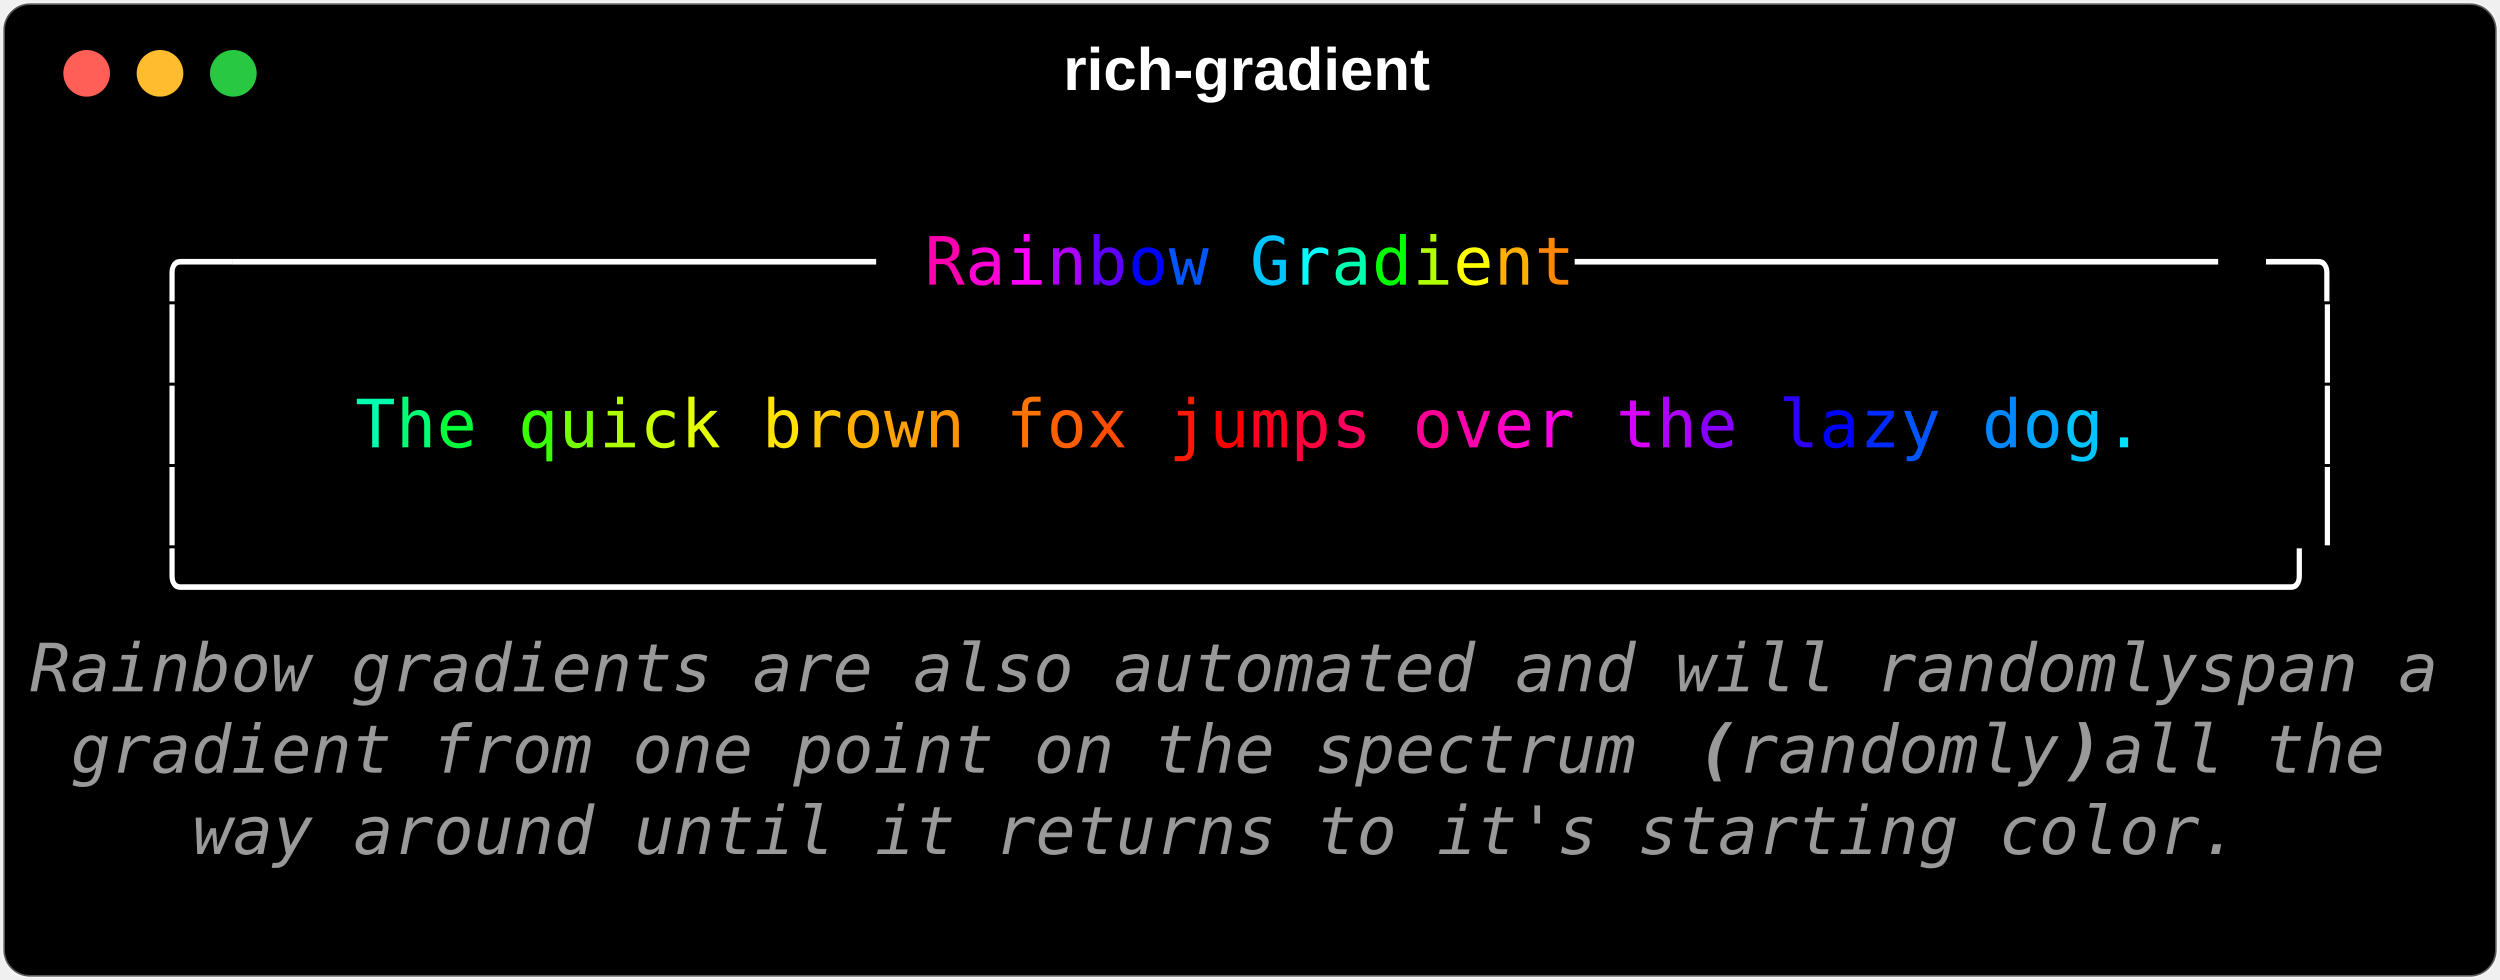
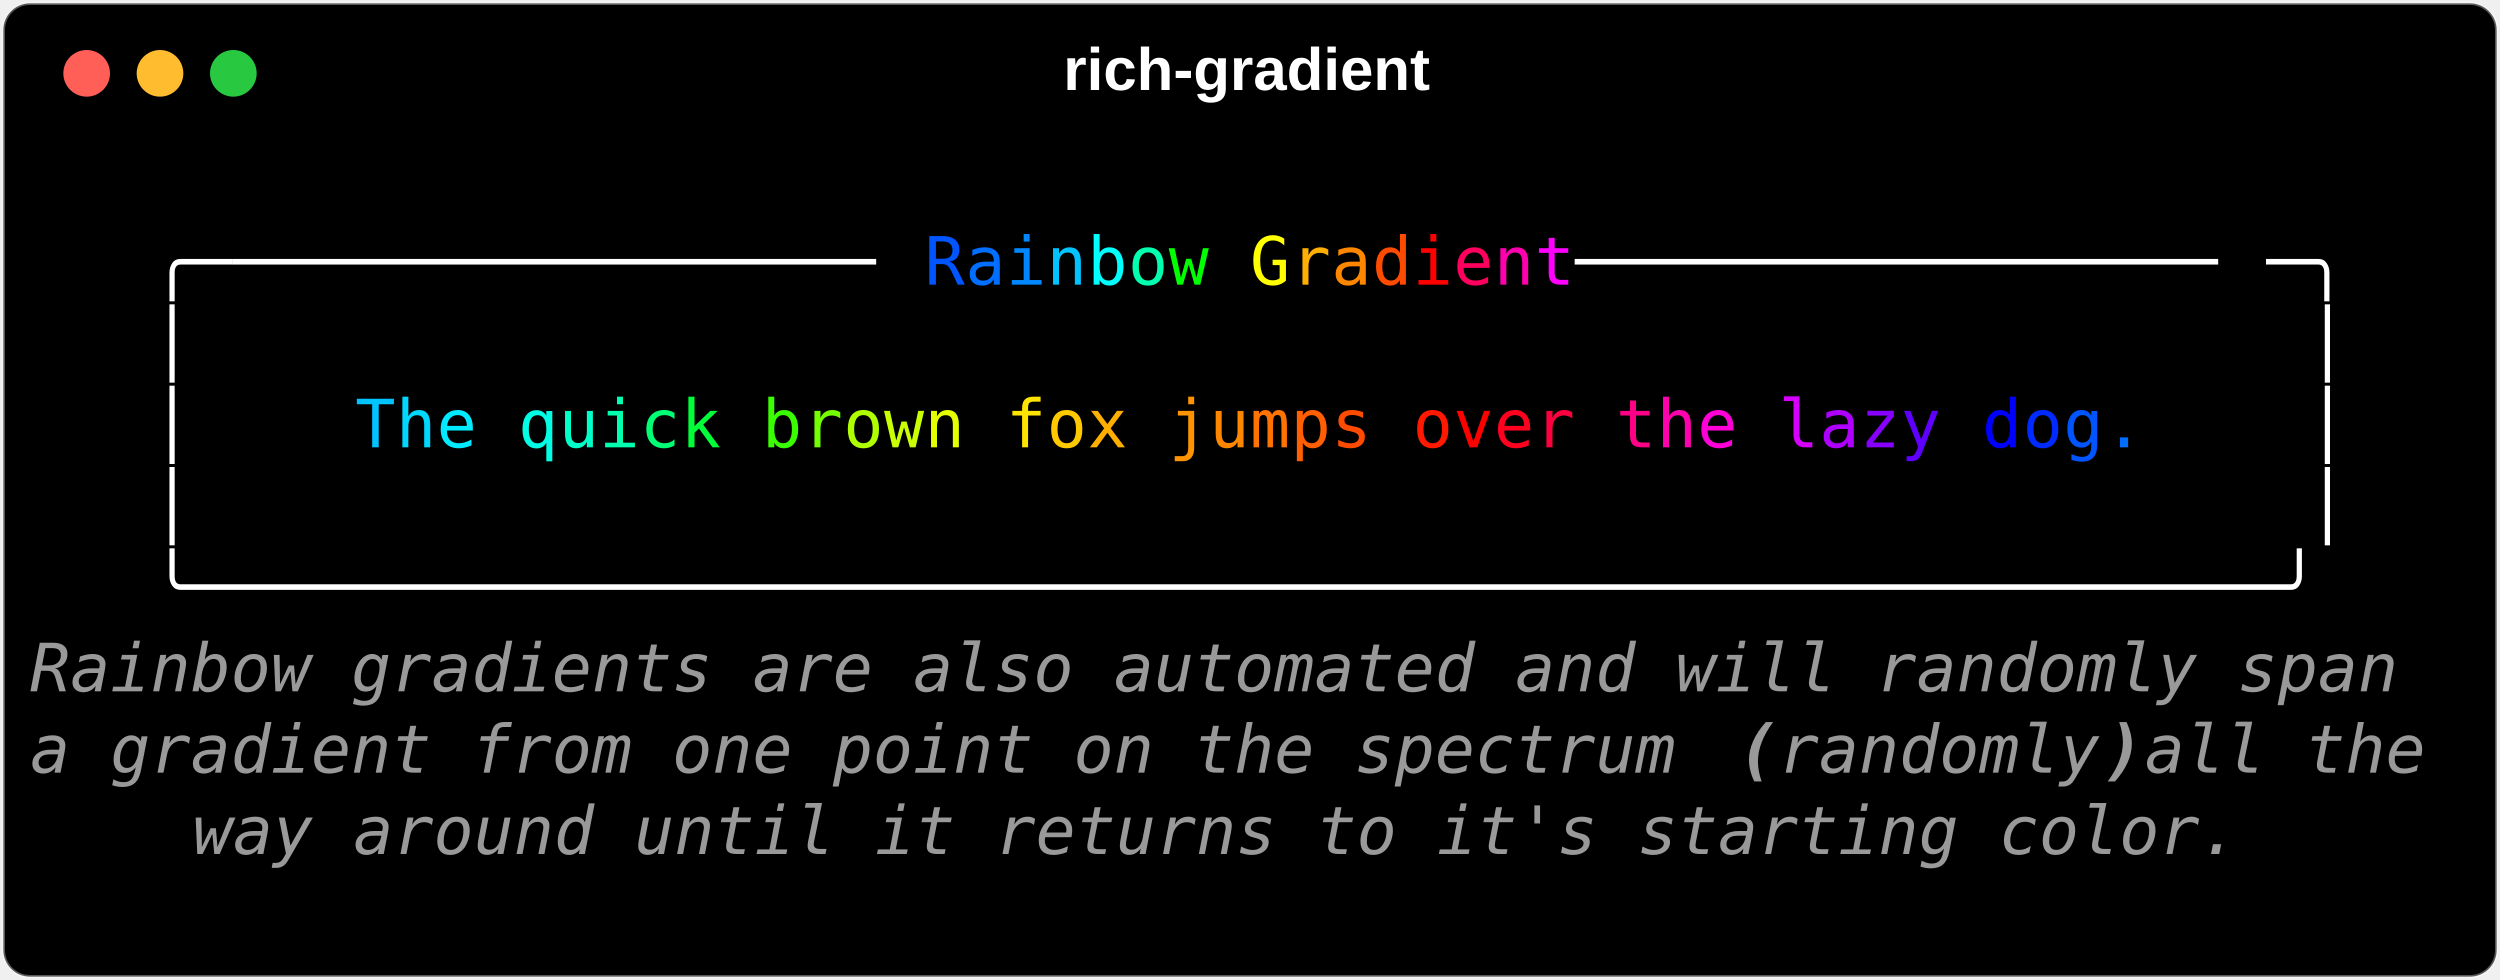
<svg xmlns="http://www.w3.org/2000/svg" class="rich-terminal" viewBox="0 0 750 294.0">
  <style>

    @font-face {
        font-family: "Fira Code";
        src: local("FiraCode-Regular"),
                url("https://cdnjs.cloudflare.com/ajax/libs/firacode/6.2.0/woff2/FiraCode-Regular.woff2") format("woff2"),
                url("https://cdnjs.cloudflare.com/ajax/libs/firacode/6.2.0/woff/FiraCode-Regular.woff") format("woff");
        font-style: normal;
        font-weight: 400;
    }
    @font-face {
        font-family: "Fira Code";
        src: local("FiraCode-Bold"),
                url("https://cdnjs.cloudflare.com/ajax/libs/firacode/6.2.0/woff2/FiraCode-Bold.woff2") format("woff2"),
                url("https://cdnjs.cloudflare.com/ajax/libs/firacode/6.2.0/woff/FiraCode-Bold.woff") format("woff");
        font-style: bold;
        font-weight: 700;
    }

-     .terminal-4186754925-matrix {
+     .terminal-127388069-matrix {
        font-family: Fira Code, monospace;
        font-size: 20px;
        line-height: 24.4px;
        font-variant-east-asian: full-width;
    }

-     .terminal-4186754925-title {
+     .terminal-127388069-title {
        font-size: 18px;
        font-weight: bold;
        font-family: arial;
    }

-     .terminal-4186754925-r1 { fill: #ffffff }
- .terminal-4186754925-r2 { fill: #ff00af }
- .terminal-4186754925-r3 { fill: #ff00d7 }
- .terminal-4186754925-r4 { fill: #ff00ff }
- .terminal-4186754925-r5 { fill: #af00ff }
- .terminal-4186754925-r6 { fill: #5f00ff }
- .terminal-4186754925-r7 { fill: #0000ff }
- .terminal-4186754925-r8 { fill: #0055ff }
- .terminal-4186754925-r9 { fill: #0087ff }
- .terminal-4186754925-r10 { fill: #00c3ff }
- .terminal-4186754925-r11 { fill: #00ffff }
- .terminal-4186754925-r12 { fill: #00ffaf }
- .terminal-4186754925-r13 { fill: #00ff00 }
- .terminal-4186754925-r14 { fill: #afff00 }
- .terminal-4186754925-r15 { fill: #ffff00 }
- .terminal-4186754925-r16 { fill: #ffaf00 }
- .terminal-4186754925-r17 { fill: #ff8700 }
- .terminal-4186754925-r18 { fill: #00ff74 }
- .terminal-4186754925-r19 { fill: #00ff3a }
- .terminal-4186754925-r20 { fill: #3aff00 }
- .terminal-4186754925-r21 { fill: #74ff00 }
- .terminal-4186754925-r22 { fill: #c9ff00 }
- .terminal-4186754925-r23 { fill: #e4ff00 }
- .terminal-4186754925-r24 { fill: #ffe400 }
- .terminal-4186754925-r25 { fill: #ffc900 }
- .terminal-4186754925-r26 { fill: #ffa100 }
- .terminal-4186754925-r27 { fill: #ff9400 }
- .terminal-4186754925-r28 { fill: #ff7300 }
- .terminal-4186754925-r29 { fill: #ff5f00 }
- .terminal-4186754925-r30 { fill: #ff4b00 }
- .terminal-4186754925-r31 { fill: #ff3200 }
- .terminal-4186754925-r32 { fill: #ff1900 }
- .terminal-4186754925-r33 { fill: #ff0000 }
- .terminal-4186754925-r34 { fill: #ff001f }
- .terminal-4186754925-r35 { fill: #ff003f }
- .terminal-4186754925-r36 { fill: #ff005f }
- .terminal-4186754925-r37 { fill: #ff0079 }
- .terminal-4186754925-r38 { fill: #ff0094 }
- .terminal-4186754925-r39 { fill: #ff00c9 }
- .terminal-4186754925-r40 { fill: #ff00e4 }
- .terminal-4186754925-r41 { fill: #d700ff }
- .terminal-4186754925-r42 { fill: #8700ff }
- .terminal-4186754925-r43 { fill: #2f00ff }
- .terminal-4186754925-r44 { fill: #002aff }
- .terminal-4186754925-r45 { fill: #006eff }
- .terminal-4186754925-r46 { fill: #00a5ff }
- .terminal-4186754925-r47 { fill: #00e1ff }
- .terminal-4186754925-r48 { fill: #999999;font-style: italic; }
- .terminal-4186754925-r49 { fill: #999999;font-weight: bold;font-style: italic; }
+     .terminal-127388069-r1 { fill: #ffffff }
+ .terminal-127388069-r2 { fill: #0055ff }
+ .terminal-127388069-r3 { fill: #006eff }
+ .terminal-127388069-r4 { fill: #0087ff }
+ .terminal-127388069-r5 { fill: #00c3ff }
+ .terminal-127388069-r6 { fill: #00ffff }
+ .terminal-127388069-r7 { fill: #00ffaf }
+ .terminal-127388069-r8 { fill: #00ff00 }
+ .terminal-127388069-r9 { fill: #afff00 }
+ .terminal-127388069-r10 { fill: #ffff00 }
+ .terminal-127388069-r11 { fill: #ffaf00 }
+ .terminal-127388069-r12 { fill: #ff8700 }
+ .terminal-127388069-r13 { fill: #ff4b00 }
+ .terminal-127388069-r14 { fill: #ff0000 }
+ .terminal-127388069-r15 { fill: #ff005f }
+ .terminal-127388069-r16 { fill: #ff00af }
+ .terminal-127388069-r17 { fill: #ff00ff }
+ .terminal-127388069-r18 { fill: #00d7ff }
+ .terminal-127388069-r19 { fill: #00ebff }
+ .terminal-127388069-r20 { fill: #00ffe4 }
+ .terminal-127388069-r21 { fill: #00ffc9 }
+ .terminal-127388069-r22 { fill: #00ff74 }
+ .terminal-127388069-r23 { fill: #00ff3a }
+ .terminal-127388069-r24 { fill: #3aff00 }
+ .terminal-127388069-r25 { fill: #74ff00 }
+ .terminal-127388069-r26 { fill: #c9ff00 }
+ .terminal-127388069-r27 { fill: #e4ff00 }
+ .terminal-127388069-r28 { fill: #ffe400 }
+ .terminal-127388069-r29 { fill: #ffc900 }
+ .terminal-127388069-r30 { fill: #ffa100 }
+ .terminal-127388069-r31 { fill: #ff9400 }
+ .terminal-127388069-r32 { fill: #ff7300 }
+ .terminal-127388069-r33 { fill: #ff5f00 }
+ .terminal-127388069-r34 { fill: #ff3200 }
+ .terminal-127388069-r35 { fill: #ff1900 }
+ .terminal-127388069-r36 { fill: #ff001f }
+ .terminal-127388069-r37 { fill: #ff003f }
+ .terminal-127388069-r38 { fill: #ff0087 }
+ .terminal-127388069-r39 { fill: #ff00d7 }
+ .terminal-127388069-r40 { fill: #d700ff }
+ .terminal-127388069-r41 { fill: #af00ff }
+ .terminal-127388069-r42 { fill: #8700ff }
+ .terminal-127388069-r43 { fill: #5f00ff }
+ .terminal-127388069-r44 { fill: #2f00ff }
+ .terminal-127388069-r45 { fill: #0000ff }
+ .terminal-127388069-r46 { fill: #002aff }
+ .terminal-127388069-r47 { fill: #999999;font-style: italic; }
+ .terminal-127388069-r48 { fill: #999999;font-weight: bold;font-style: italic; }
    </style>
  <defs>
-     <clipPath id="terminal-4186754925-clip-terminal">
+     <clipPath id="terminal-127388069-clip-terminal">
      <rect x="0" y="0" width="731.0" height="243.0" />
    </clipPath>
-     <clipPath id="terminal-4186754925-line-0">
+     <clipPath id="terminal-127388069-line-0">
      <rect x="0" y="1.5" width="732" height="24.65" />
    </clipPath>
-     <clipPath id="terminal-4186754925-line-1">
+     <clipPath id="terminal-127388069-line-1">
      <rect x="0" y="25.9" width="732" height="24.65" />
    </clipPath>
-     <clipPath id="terminal-4186754925-line-2">
+     <clipPath id="terminal-127388069-line-2">
      <rect x="0" y="50.3" width="732" height="24.65" />
    </clipPath>
-     <clipPath id="terminal-4186754925-line-3">
+     <clipPath id="terminal-127388069-line-3">
      <rect x="0" y="74.7" width="732" height="24.65" />
    </clipPath>
-     <clipPath id="terminal-4186754925-line-4">
+     <clipPath id="terminal-127388069-line-4">
      <rect x="0" y="99.1" width="732" height="24.65" />
    </clipPath>
-     <clipPath id="terminal-4186754925-line-5">
+     <clipPath id="terminal-127388069-line-5">
      <rect x="0" y="123.5" width="732" height="24.65" />
    </clipPath>
-     <clipPath id="terminal-4186754925-line-6">
+     <clipPath id="terminal-127388069-line-6">
      <rect x="0" y="147.9" width="732" height="24.65" />
    </clipPath>
-     <clipPath id="terminal-4186754925-line-7">
+     <clipPath id="terminal-127388069-line-7">
      <rect x="0" y="172.3" width="732" height="24.65" />
    </clipPath>
-     <clipPath id="terminal-4186754925-line-8">
+     <clipPath id="terminal-127388069-line-8">
      <rect x="0" y="196.7" width="732" height="24.65" />
    </clipPath>
  </defs>
  <rect fill="#000000" stroke="rgba(255,255,255,0.35)" stroke-width="1" x="1" y="1" width="748" height="292" rx="8" />
-   <text class="terminal-4186754925-title" fill="#ffffff" text-anchor="middle" x="374" y="27">rich-gradient</text>
+   <text class="terminal-127388069-title" fill="#ffffff" text-anchor="middle" x="374" y="27">rich-gradient</text>
  <g transform="translate(26,22)">
    <circle cx="0" cy="0" r="7" fill="#ff5f57" />
    <circle cx="22" cy="0" r="7" fill="#febc2e" />
    <circle cx="44" cy="0" r="7" fill="#28c840" />
  </g>
-   <g transform="translate(9, 41)" clip-path="url(#terminal-4186754925-clip-terminal)">
-     <g class="terminal-4186754925-matrix">
-       <text class="terminal-4186754925-r1" x="732" y="20" textLength="12.2" clip-path="url(#terminal-4186754925-line-0)">
- </text>
-       <text class="terminal-4186754925-r1" x="36.6" y="44.4" textLength="24.4" clip-path="url(#terminal-4186754925-line-1)">╭─</text>
-       <text class="terminal-4186754925-r1" x="61" y="44.4" textLength="207.4" clip-path="url(#terminal-4186754925-line-1)">──────────────── </text>
-       <text class="terminal-4186754925-r2" x="268.4" y="44.4" textLength="12.2" clip-path="url(#terminal-4186754925-line-1)">R</text>
-       <text class="terminal-4186754925-r3" x="280.6" y="44.4" textLength="12.2" clip-path="url(#terminal-4186754925-line-1)">a</text>
-       <text class="terminal-4186754925-r4" x="292.8" y="44.4" textLength="12.2" clip-path="url(#terminal-4186754925-line-1)">i</text>
-       <text class="terminal-4186754925-r5" x="305" y="44.4" textLength="12.2" clip-path="url(#terminal-4186754925-line-1)">n</text>
-       <text class="terminal-4186754925-r6" x="317.2" y="44.4" textLength="12.2" clip-path="url(#terminal-4186754925-line-1)">b</text>
-       <text class="terminal-4186754925-r7" x="329.4" y="44.4" textLength="12.2" clip-path="url(#terminal-4186754925-line-1)">o</text>
-       <text class="terminal-4186754925-r8" x="341.6" y="44.4" textLength="12.2" clip-path="url(#terminal-4186754925-line-1)">w</text>
-       <text class="terminal-4186754925-r10" x="366" y="44.4" textLength="12.2" clip-path="url(#terminal-4186754925-line-1)">G</text>
-       <text class="terminal-4186754925-r11" x="378.2" y="44.4" textLength="12.2" clip-path="url(#terminal-4186754925-line-1)">r</text>
-       <text class="terminal-4186754925-r12" x="390.4" y="44.4" textLength="12.2" clip-path="url(#terminal-4186754925-line-1)">a</text>
-       <text class="terminal-4186754925-r13" x="402.6" y="44.4" textLength="12.2" clip-path="url(#terminal-4186754925-line-1)">d</text>
-       <text class="terminal-4186754925-r14" x="414.8" y="44.4" textLength="12.2" clip-path="url(#terminal-4186754925-line-1)">i</text>
-       <text class="terminal-4186754925-r15" x="427" y="44.4" textLength="12.2" clip-path="url(#terminal-4186754925-line-1)">e</text>
-       <text class="terminal-4186754925-r16" x="439.2" y="44.4" textLength="12.2" clip-path="url(#terminal-4186754925-line-1)">n</text>
-       <text class="terminal-4186754925-r17" x="451.4" y="44.4" textLength="12.2" clip-path="url(#terminal-4186754925-line-1)">t</text>
-       <text class="terminal-4186754925-r1" x="463.6" y="44.4" textLength="207.4" clip-path="url(#terminal-4186754925-line-1)"> ────────────────</text>
-       <text class="terminal-4186754925-r1" x="671" y="44.4" textLength="24.4" clip-path="url(#terminal-4186754925-line-1)">─╮</text>
-       <text class="terminal-4186754925-r1" x="732" y="44.4" textLength="12.2" clip-path="url(#terminal-4186754925-line-1)">
- </text>
-       <text class="terminal-4186754925-r1" x="36.6" y="68.8" textLength="12.2" clip-path="url(#terminal-4186754925-line-2)">│</text>
-       <text class="terminal-4186754925-r1" x="683.2" y="68.8" textLength="12.2" clip-path="url(#terminal-4186754925-line-2)">│</text>
-       <text class="terminal-4186754925-r1" x="732" y="68.8" textLength="12.2" clip-path="url(#terminal-4186754925-line-2)">
- </text>
-       <text class="terminal-4186754925-r1" x="36.6" y="93.2" textLength="12.2" clip-path="url(#terminal-4186754925-line-3)">│</text>
-       <text class="terminal-4186754925-r12" x="97.6" y="93.2" textLength="12.2" clip-path="url(#terminal-4186754925-line-3)">T</text>
-       <text class="terminal-4186754925-r18" x="109.8" y="93.2" textLength="12.2" clip-path="url(#terminal-4186754925-line-3)">h</text>
-       <text class="terminal-4186754925-r19" x="122" y="93.2" textLength="12.2" clip-path="url(#terminal-4186754925-line-3)">e</text>
-       <text class="terminal-4186754925-r20" x="146.4" y="93.2" textLength="12.2" clip-path="url(#terminal-4186754925-line-3)">q</text>
-       <text class="terminal-4186754925-r21" x="158.6" y="93.2" textLength="12.2" clip-path="url(#terminal-4186754925-line-3)">u</text>
-       <text class="terminal-4186754925-r14" x="170.8" y="93.2" textLength="12.2" clip-path="url(#terminal-4186754925-line-3)">i</text>
-       <text class="terminal-4186754925-r22" x="183" y="93.2" textLength="12.2" clip-path="url(#terminal-4186754925-line-3)">c</text>
-       <text class="terminal-4186754925-r23" x="195.2" y="93.2" textLength="12.2" clip-path="url(#terminal-4186754925-line-3)">k</text>
-       <text class="terminal-4186754925-r24" x="219.6" y="93.2" textLength="12.2" clip-path="url(#terminal-4186754925-line-3)">b</text>
-       <text class="terminal-4186754925-r25" x="231.8" y="93.2" textLength="12.2" clip-path="url(#terminal-4186754925-line-3)">r</text>
-       <text class="terminal-4186754925-r16" x="244" y="93.2" textLength="12.2" clip-path="url(#terminal-4186754925-line-3)">o</text>
-       <text class="terminal-4186754925-r26" x="256.2" y="93.2" textLength="12.2" clip-path="url(#terminal-4186754925-line-3)">w</text>
-       <text class="terminal-4186754925-r27" x="268.4" y="93.2" textLength="12.2" clip-path="url(#terminal-4186754925-line-3)">n</text>
-       <text class="terminal-4186754925-r28" x="292.8" y="93.2" textLength="12.2" clip-path="url(#terminal-4186754925-line-3)">f</text>
-       <text class="terminal-4186754925-r29" x="305" y="93.2" textLength="12.2" clip-path="url(#terminal-4186754925-line-3)">o</text>
-       <text class="terminal-4186754925-r30" x="317.2" y="93.2" textLength="12.2" clip-path="url(#terminal-4186754925-line-3)">x</text>
-       <text class="terminal-4186754925-r32" x="341.6" y="93.2" textLength="12.2" clip-path="url(#terminal-4186754925-line-3)">j</text>
-       <text class="terminal-4186754925-r33" x="353.8" y="93.2" textLength="12.2" clip-path="url(#terminal-4186754925-line-3)">u</text>
-       <text class="terminal-4186754925-r34" x="366" y="93.2" textLength="12.2" clip-path="url(#terminal-4186754925-line-3)">m</text>
-       <text class="terminal-4186754925-r35" x="378.2" y="93.2" textLength="12.2" clip-path="url(#terminal-4186754925-line-3)">p</text>
-       <text class="terminal-4186754925-r36" x="390.4" y="93.2" textLength="12.2" clip-path="url(#terminal-4186754925-line-3)">s</text>
-       <text class="terminal-4186754925-r38" x="414.8" y="93.2" textLength="12.2" clip-path="url(#terminal-4186754925-line-3)">o</text>
-       <text class="terminal-4186754925-r2" x="427" y="93.2" textLength="12.2" clip-path="url(#terminal-4186754925-line-3)">v</text>
-       <text class="terminal-4186754925-r39" x="439.2" y="93.2" textLength="12.2" clip-path="url(#terminal-4186754925-line-3)">e</text>
-       <text class="terminal-4186754925-r40" x="451.4" y="93.2" textLength="12.2" clip-path="url(#terminal-4186754925-line-3)">r</text>
-       <text class="terminal-4186754925-r41" x="475.8" y="93.2" textLength="12.2" clip-path="url(#terminal-4186754925-line-3)">t</text>
-       <text class="terminal-4186754925-r5" x="488" y="93.2" textLength="12.2" clip-path="url(#terminal-4186754925-line-3)">h</text>
-       <text class="terminal-4186754925-r42" x="500.2" y="93.2" textLength="12.2" clip-path="url(#terminal-4186754925-line-3)">e</text>
-       <text class="terminal-4186754925-r43" x="524.6" y="93.2" textLength="12.2" clip-path="url(#terminal-4186754925-line-3)">l</text>
-       <text class="terminal-4186754925-r7" x="536.8" y="93.2" textLength="12.2" clip-path="url(#terminal-4186754925-line-3)">a</text>
-       <text class="terminal-4186754925-r44" x="549" y="93.2" textLength="12.2" clip-path="url(#terminal-4186754925-line-3)">z</text>
-       <text class="terminal-4186754925-r8" x="561.2" y="93.2" textLength="12.2" clip-path="url(#terminal-4186754925-line-3)">y</text>
-       <text class="terminal-4186754925-r9" x="585.6" y="93.2" textLength="12.2" clip-path="url(#terminal-4186754925-line-3)">d</text>
-       <text class="terminal-4186754925-r46" x="597.8" y="93.2" textLength="12.2" clip-path="url(#terminal-4186754925-line-3)">o</text>
-       <text class="terminal-4186754925-r10" x="610" y="93.2" textLength="12.2" clip-path="url(#terminal-4186754925-line-3)">g</text>
-       <text class="terminal-4186754925-r47" x="622.2" y="93.2" textLength="12.2" clip-path="url(#terminal-4186754925-line-3)">.</text>
-       <text class="terminal-4186754925-r1" x="683.2" y="93.2" textLength="12.2" clip-path="url(#terminal-4186754925-line-3)">│</text>
-       <text class="terminal-4186754925-r1" x="732" y="93.2" textLength="12.2" clip-path="url(#terminal-4186754925-line-3)">
- </text>
-       <text class="terminal-4186754925-r1" x="36.6" y="117.6" textLength="12.2" clip-path="url(#terminal-4186754925-line-4)">│</text>
-       <text class="terminal-4186754925-r1" x="683.2" y="117.6" textLength="12.2" clip-path="url(#terminal-4186754925-line-4)">│</text>
-       <text class="terminal-4186754925-r1" x="732" y="117.6" textLength="12.2" clip-path="url(#terminal-4186754925-line-4)">
- </text>
-       <text class="terminal-4186754925-r1" x="36.6" y="142" textLength="658.8" clip-path="url(#terminal-4186754925-line-5)">╰────────────────────────────────────────────────────╯</text>
-       <text class="terminal-4186754925-r1" x="732" y="142" textLength="12.2" clip-path="url(#terminal-4186754925-line-5)">
- </text>
-       <text class="terminal-4186754925-r48" x="0" y="166.4" textLength="732" clip-path="url(#terminal-4186754925-line-6)">Rainbow gradients are also automated and will randomlyspan a</text>
-       <text class="terminal-4186754925-r1" x="732" y="166.4" textLength="12.2" clip-path="url(#terminal-4186754925-line-6)">
- </text>
-       <text class="terminal-4186754925-r48" x="12.2" y="190.8" textLength="488" clip-path="url(#terminal-4186754925-line-7)">gradient from one point on the spectrum </text>
-       <text class="terminal-4186754925-r49" x="500.2" y="190.8" textLength="12.2" clip-path="url(#terminal-4186754925-line-7)">(</text>
-       <text class="terminal-4186754925-r48" x="512.4" y="190.8" textLength="97.6" clip-path="url(#terminal-4186754925-line-7)">randomly</text>
-       <text class="terminal-4186754925-r49" x="610" y="190.8" textLength="12.2" clip-path="url(#terminal-4186754925-line-7)">)</text>
-       <text class="terminal-4186754925-r48" x="622.2" y="190.8" textLength="97.6" clip-path="url(#terminal-4186754925-line-7)"> all the</text>
-       <text class="terminal-4186754925-r1" x="732" y="190.8" textLength="12.2" clip-path="url(#terminal-4186754925-line-7)">
- </text>
-       <text class="terminal-4186754925-r48" x="48.8" y="215.2" textLength="622.2" clip-path="url(#terminal-4186754925-line-8)">way around until it returns to it's starting color.</text>
-       <text class="terminal-4186754925-r1" x="732" y="215.2" textLength="12.2" clip-path="url(#terminal-4186754925-line-8)">
- </text>
-       <text class="terminal-4186754925-r1" x="732" y="239.6" textLength="12.2" clip-path="url(#terminal-4186754925-line-9)">
+   <g transform="translate(9, 41)" clip-path="url(#terminal-127388069-clip-terminal)">
+     <g class="terminal-127388069-matrix">
+       <text class="terminal-127388069-r1" x="732" y="20" textLength="12.2" clip-path="url(#terminal-127388069-line-0)">
+ </text>
+       <text class="terminal-127388069-r1" x="36.6" y="44.4" textLength="24.4" clip-path="url(#terminal-127388069-line-1)">╭─</text>
+       <text class="terminal-127388069-r1" x="61" y="44.4" textLength="207.4" clip-path="url(#terminal-127388069-line-1)">──────────────── </text>
+       <text class="terminal-127388069-r2" x="268.4" y="44.4" textLength="12.2" clip-path="url(#terminal-127388069-line-1)">R</text>
+       <text class="terminal-127388069-r3" x="280.6" y="44.4" textLength="12.2" clip-path="url(#terminal-127388069-line-1)">a</text>
+       <text class="terminal-127388069-r4" x="292.8" y="44.4" textLength="12.2" clip-path="url(#terminal-127388069-line-1)">i</text>
+       <text class="terminal-127388069-r5" x="305" y="44.4" textLength="12.2" clip-path="url(#terminal-127388069-line-1)">n</text>
+       <text class="terminal-127388069-r6" x="317.2" y="44.4" textLength="12.2" clip-path="url(#terminal-127388069-line-1)">b</text>
+       <text class="terminal-127388069-r7" x="329.4" y="44.4" textLength="12.2" clip-path="url(#terminal-127388069-line-1)">o</text>
+       <text class="terminal-127388069-r8" x="341.6" y="44.4" textLength="12.2" clip-path="url(#terminal-127388069-line-1)">w</text>
+       <text class="terminal-127388069-r10" x="366" y="44.4" textLength="12.2" clip-path="url(#terminal-127388069-line-1)">G</text>
+       <text class="terminal-127388069-r11" x="378.2" y="44.4" textLength="12.2" clip-path="url(#terminal-127388069-line-1)">r</text>
+       <text class="terminal-127388069-r12" x="390.4" y="44.4" textLength="12.2" clip-path="url(#terminal-127388069-line-1)">a</text>
+       <text class="terminal-127388069-r13" x="402.6" y="44.4" textLength="12.2" clip-path="url(#terminal-127388069-line-1)">d</text>
+       <text class="terminal-127388069-r14" x="414.8" y="44.4" textLength="12.2" clip-path="url(#terminal-127388069-line-1)">i</text>
+       <text class="terminal-127388069-r15" x="427" y="44.4" textLength="12.2" clip-path="url(#terminal-127388069-line-1)">e</text>
+       <text class="terminal-127388069-r16" x="439.2" y="44.4" textLength="12.2" clip-path="url(#terminal-127388069-line-1)">n</text>
+       <text class="terminal-127388069-r17" x="451.4" y="44.4" textLength="12.2" clip-path="url(#terminal-127388069-line-1)">t</text>
+       <text class="terminal-127388069-r1" x="463.6" y="44.4" textLength="207.4" clip-path="url(#terminal-127388069-line-1)"> ────────────────</text>
+       <text class="terminal-127388069-r1" x="671" y="44.4" textLength="24.4" clip-path="url(#terminal-127388069-line-1)">─╮</text>
+       <text class="terminal-127388069-r1" x="732" y="44.4" textLength="12.2" clip-path="url(#terminal-127388069-line-1)">
+ </text>
+       <text class="terminal-127388069-r1" x="36.6" y="68.8" textLength="12.2" clip-path="url(#terminal-127388069-line-2)">│</text>
+       <text class="terminal-127388069-r1" x="683.2" y="68.8" textLength="12.2" clip-path="url(#terminal-127388069-line-2)">│</text>
+       <text class="terminal-127388069-r1" x="732" y="68.8" textLength="12.2" clip-path="url(#terminal-127388069-line-2)">
+ </text>
+       <text class="terminal-127388069-r1" x="36.6" y="93.2" textLength="12.2" clip-path="url(#terminal-127388069-line-3)">│</text>
+       <text class="terminal-127388069-r5" x="97.6" y="93.2" textLength="12.2" clip-path="url(#terminal-127388069-line-3)">T</text>
+       <text class="terminal-127388069-r18" x="109.8" y="93.2" textLength="12.2" clip-path="url(#terminal-127388069-line-3)">h</text>
+       <text class="terminal-127388069-r19" x="122" y="93.2" textLength="12.2" clip-path="url(#terminal-127388069-line-3)">e</text>
+       <text class="terminal-127388069-r20" x="146.4" y="93.2" textLength="12.2" clip-path="url(#terminal-127388069-line-3)">q</text>
+       <text class="terminal-127388069-r21" x="158.6" y="93.2" textLength="12.2" clip-path="url(#terminal-127388069-line-3)">u</text>
+       <text class="terminal-127388069-r7" x="170.8" y="93.2" textLength="12.2" clip-path="url(#terminal-127388069-line-3)">i</text>
+       <text class="terminal-127388069-r22" x="183" y="93.2" textLength="12.2" clip-path="url(#terminal-127388069-line-3)">c</text>
+       <text class="terminal-127388069-r23" x="195.2" y="93.2" textLength="12.2" clip-path="url(#terminal-127388069-line-3)">k</text>
+       <text class="terminal-127388069-r24" x="219.6" y="93.2" textLength="12.2" clip-path="url(#terminal-127388069-line-3)">b</text>
+       <text class="terminal-127388069-r25" x="231.8" y="93.2" textLength="12.2" clip-path="url(#terminal-127388069-line-3)">r</text>
+       <text class="terminal-127388069-r9" x="244" y="93.2" textLength="12.2" clip-path="url(#terminal-127388069-line-3)">o</text>
+       <text class="terminal-127388069-r26" x="256.2" y="93.2" textLength="12.2" clip-path="url(#terminal-127388069-line-3)">w</text>
+       <text class="terminal-127388069-r27" x="268.4" y="93.2" textLength="12.2" clip-path="url(#terminal-127388069-line-3)">n</text>
+       <text class="terminal-127388069-r28" x="292.8" y="93.2" textLength="12.2" clip-path="url(#terminal-127388069-line-3)">f</text>
+       <text class="terminal-127388069-r29" x="305" y="93.2" textLength="12.2" clip-path="url(#terminal-127388069-line-3)">o</text>
+       <text class="terminal-127388069-r11" x="317.2" y="93.2" textLength="12.2" clip-path="url(#terminal-127388069-line-3)">x</text>
+       <text class="terminal-127388069-r31" x="341.6" y="93.2" textLength="12.2" clip-path="url(#terminal-127388069-line-3)">j</text>
+       <text class="terminal-127388069-r12" x="353.8" y="93.2" textLength="12.2" clip-path="url(#terminal-127388069-line-3)">u</text>
+       <text class="terminal-127388069-r32" x="366" y="93.2" textLength="12.2" clip-path="url(#terminal-127388069-line-3)">m</text>
+       <text class="terminal-127388069-r33" x="378.2" y="93.2" textLength="12.2" clip-path="url(#terminal-127388069-line-3)">p</text>
+       <text class="terminal-127388069-r13" x="390.4" y="93.2" textLength="12.2" clip-path="url(#terminal-127388069-line-3)">s</text>
+       <text class="terminal-127388069-r35" x="414.8" y="93.2" textLength="12.2" clip-path="url(#terminal-127388069-line-3)">o</text>
+       <text class="terminal-127388069-r14" x="427" y="93.2" textLength="12.2" clip-path="url(#terminal-127388069-line-3)">v</text>
+       <text class="terminal-127388069-r36" x="439.2" y="93.2" textLength="12.2" clip-path="url(#terminal-127388069-line-3)">e</text>
+       <text class="terminal-127388069-r37" x="451.4" y="93.2" textLength="12.2" clip-path="url(#terminal-127388069-line-3)">r</text>
+       <text class="terminal-127388069-r38" x="475.8" y="93.2" textLength="12.2" clip-path="url(#terminal-127388069-line-3)">t</text>
+       <text class="terminal-127388069-r16" x="488" y="93.2" textLength="12.2" clip-path="url(#terminal-127388069-line-3)">h</text>
+       <text class="terminal-127388069-r39" x="500.2" y="93.2" textLength="12.2" clip-path="url(#terminal-127388069-line-3)">e</text>
+       <text class="terminal-127388069-r40" x="524.6" y="93.2" textLength="12.2" clip-path="url(#terminal-127388069-line-3)">l</text>
+       <text class="terminal-127388069-r41" x="536.8" y="93.2" textLength="12.2" clip-path="url(#terminal-127388069-line-3)">a</text>
+       <text class="terminal-127388069-r42" x="549" y="93.2" textLength="12.2" clip-path="url(#terminal-127388069-line-3)">z</text>
+       <text class="terminal-127388069-r43" x="561.2" y="93.2" textLength="12.2" clip-path="url(#terminal-127388069-line-3)">y</text>
+       <text class="terminal-127388069-r45" x="585.6" y="93.2" textLength="12.2" clip-path="url(#terminal-127388069-line-3)">d</text>
+       <text class="terminal-127388069-r46" x="597.8" y="93.2" textLength="12.2" clip-path="url(#terminal-127388069-line-3)">o</text>
+       <text class="terminal-127388069-r2" x="610" y="93.2" textLength="12.2" clip-path="url(#terminal-127388069-line-3)">g</text>
+       <text class="terminal-127388069-r3" x="622.2" y="93.2" textLength="12.2" clip-path="url(#terminal-127388069-line-3)">.</text>
+       <text class="terminal-127388069-r1" x="683.2" y="93.2" textLength="12.2" clip-path="url(#terminal-127388069-line-3)">│</text>
+       <text class="terminal-127388069-r1" x="732" y="93.2" textLength="12.2" clip-path="url(#terminal-127388069-line-3)">
+ </text>
+       <text class="terminal-127388069-r1" x="36.6" y="117.6" textLength="12.2" clip-path="url(#terminal-127388069-line-4)">│</text>
+       <text class="terminal-127388069-r1" x="683.2" y="117.6" textLength="12.2" clip-path="url(#terminal-127388069-line-4)">│</text>
+       <text class="terminal-127388069-r1" x="732" y="117.6" textLength="12.2" clip-path="url(#terminal-127388069-line-4)">
+ </text>
+       <text class="terminal-127388069-r1" x="36.6" y="142" textLength="658.8" clip-path="url(#terminal-127388069-line-5)">╰────────────────────────────────────────────────────╯</text>
+       <text class="terminal-127388069-r1" x="732" y="142" textLength="12.2" clip-path="url(#terminal-127388069-line-5)">
+ </text>
+       <text class="terminal-127388069-r47" x="0" y="166.4" textLength="719.8" clip-path="url(#terminal-127388069-line-6)">Rainbow gradients are also automated and will randomly span</text>
+       <text class="terminal-127388069-r1" x="732" y="166.4" textLength="12.2" clip-path="url(#terminal-127388069-line-6)">
+ </text>
+       <text class="terminal-127388069-r47" x="0" y="190.8" textLength="512.4" clip-path="url(#terminal-127388069-line-7)">a gradient from one point on the spectrum </text>
+       <text class="terminal-127388069-r48" x="512.4" y="190.8" textLength="12.2" clip-path="url(#terminal-127388069-line-7)">(</text>
+       <text class="terminal-127388069-r47" x="524.6" y="190.8" textLength="97.6" clip-path="url(#terminal-127388069-line-7)">randomly</text>
+       <text class="terminal-127388069-r48" x="622.2" y="190.8" textLength="12.2" clip-path="url(#terminal-127388069-line-7)">)</text>
+       <text class="terminal-127388069-r47" x="634.4" y="190.8" textLength="97.6" clip-path="url(#terminal-127388069-line-7)"> all the</text>
+       <text class="terminal-127388069-r1" x="732" y="190.8" textLength="12.2" clip-path="url(#terminal-127388069-line-7)">
+ </text>
+       <text class="terminal-127388069-r47" x="48.8" y="215.2" textLength="622.2" clip-path="url(#terminal-127388069-line-8)">way around until it returns to it's starting color.</text>
+       <text class="terminal-127388069-r1" x="732" y="215.2" textLength="12.2" clip-path="url(#terminal-127388069-line-8)">
+ </text>
+       <text class="terminal-127388069-r1" x="732" y="239.6" textLength="12.2" clip-path="url(#terminal-127388069-line-9)">
</text>
    </g>
  </g>
</svg>
